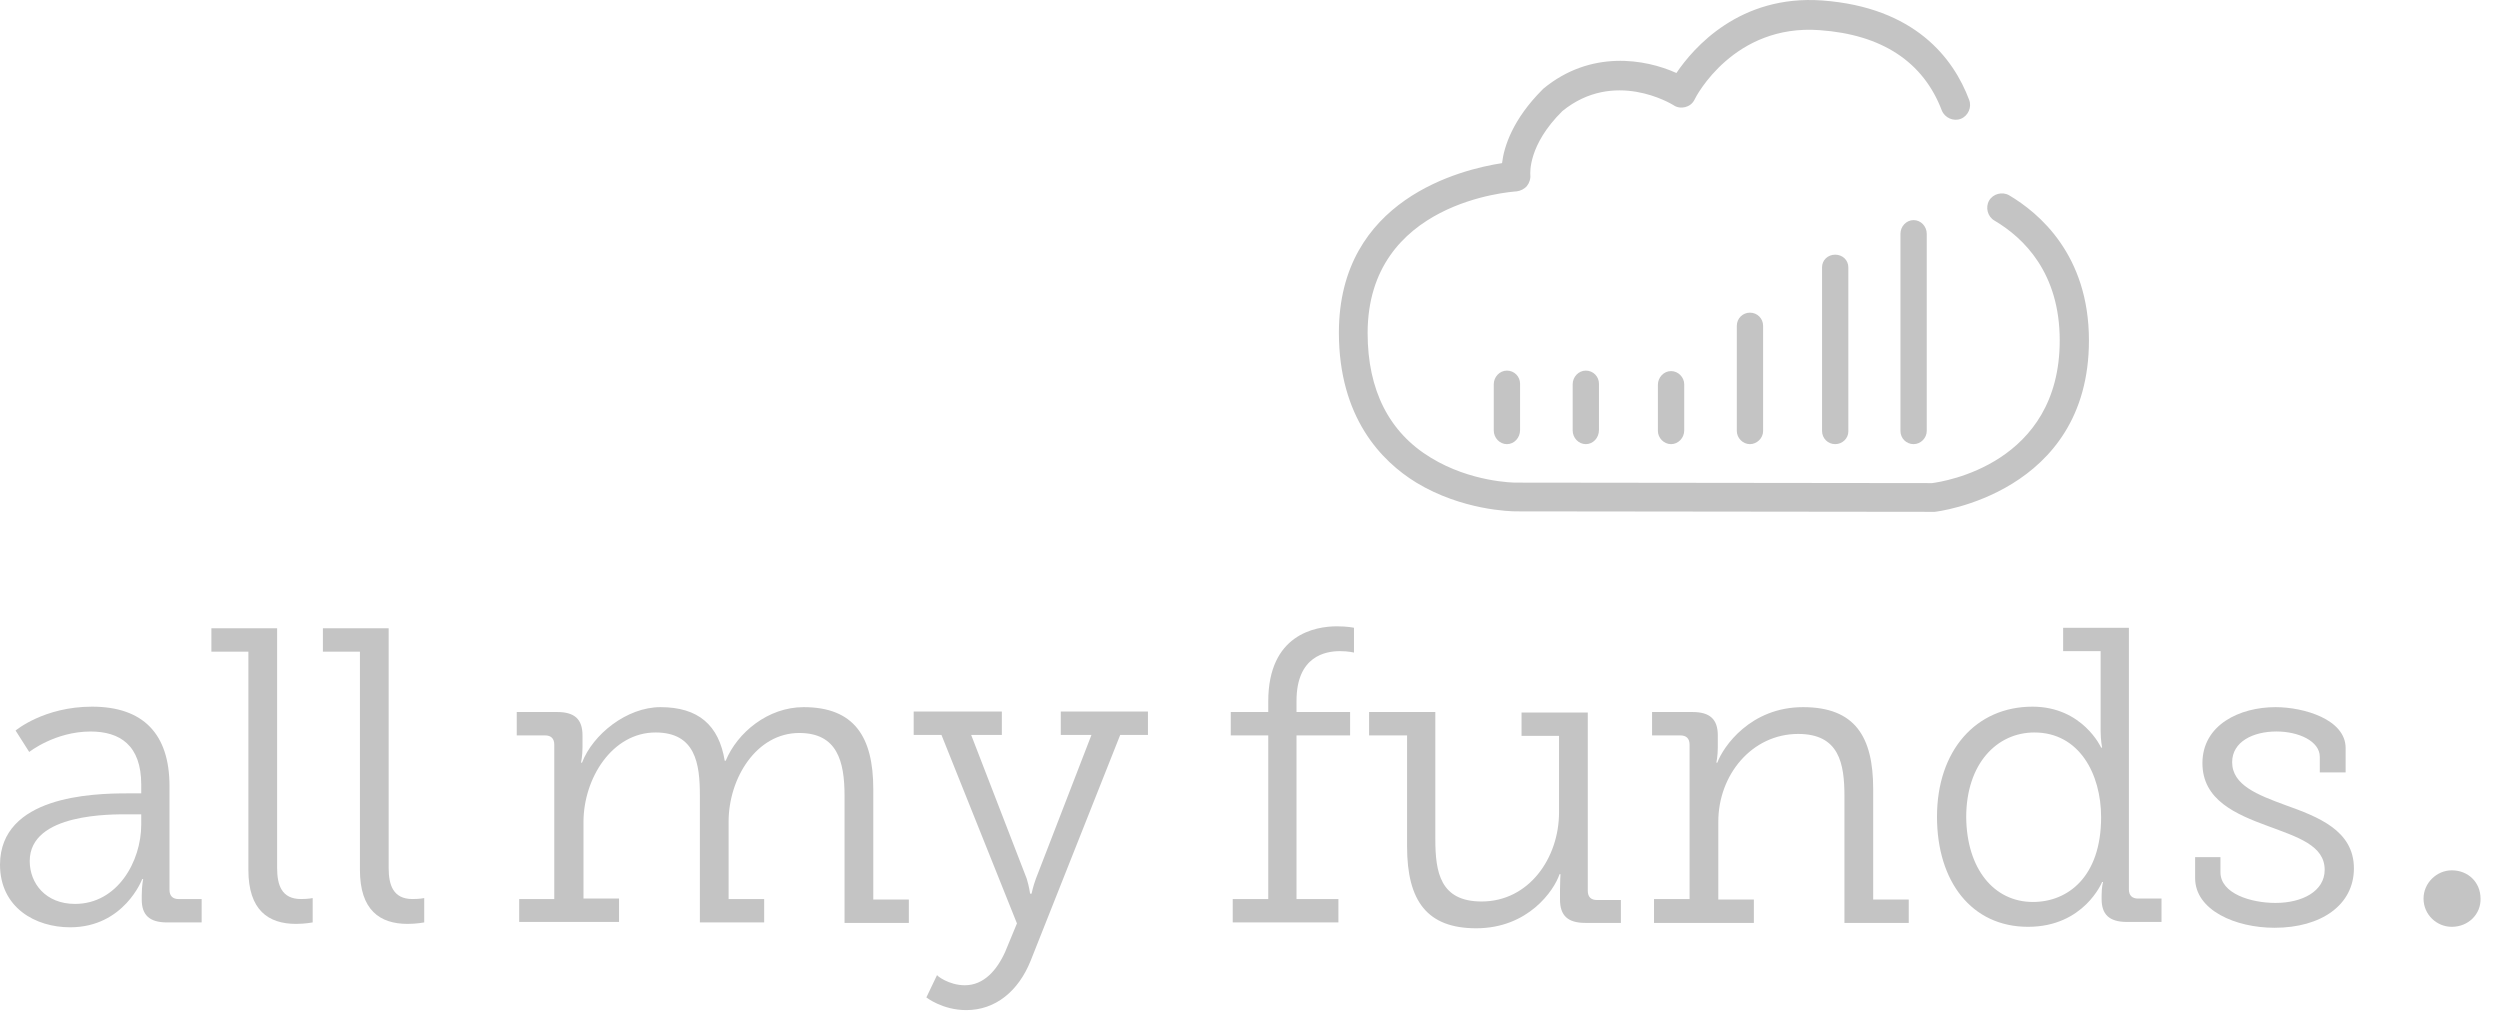
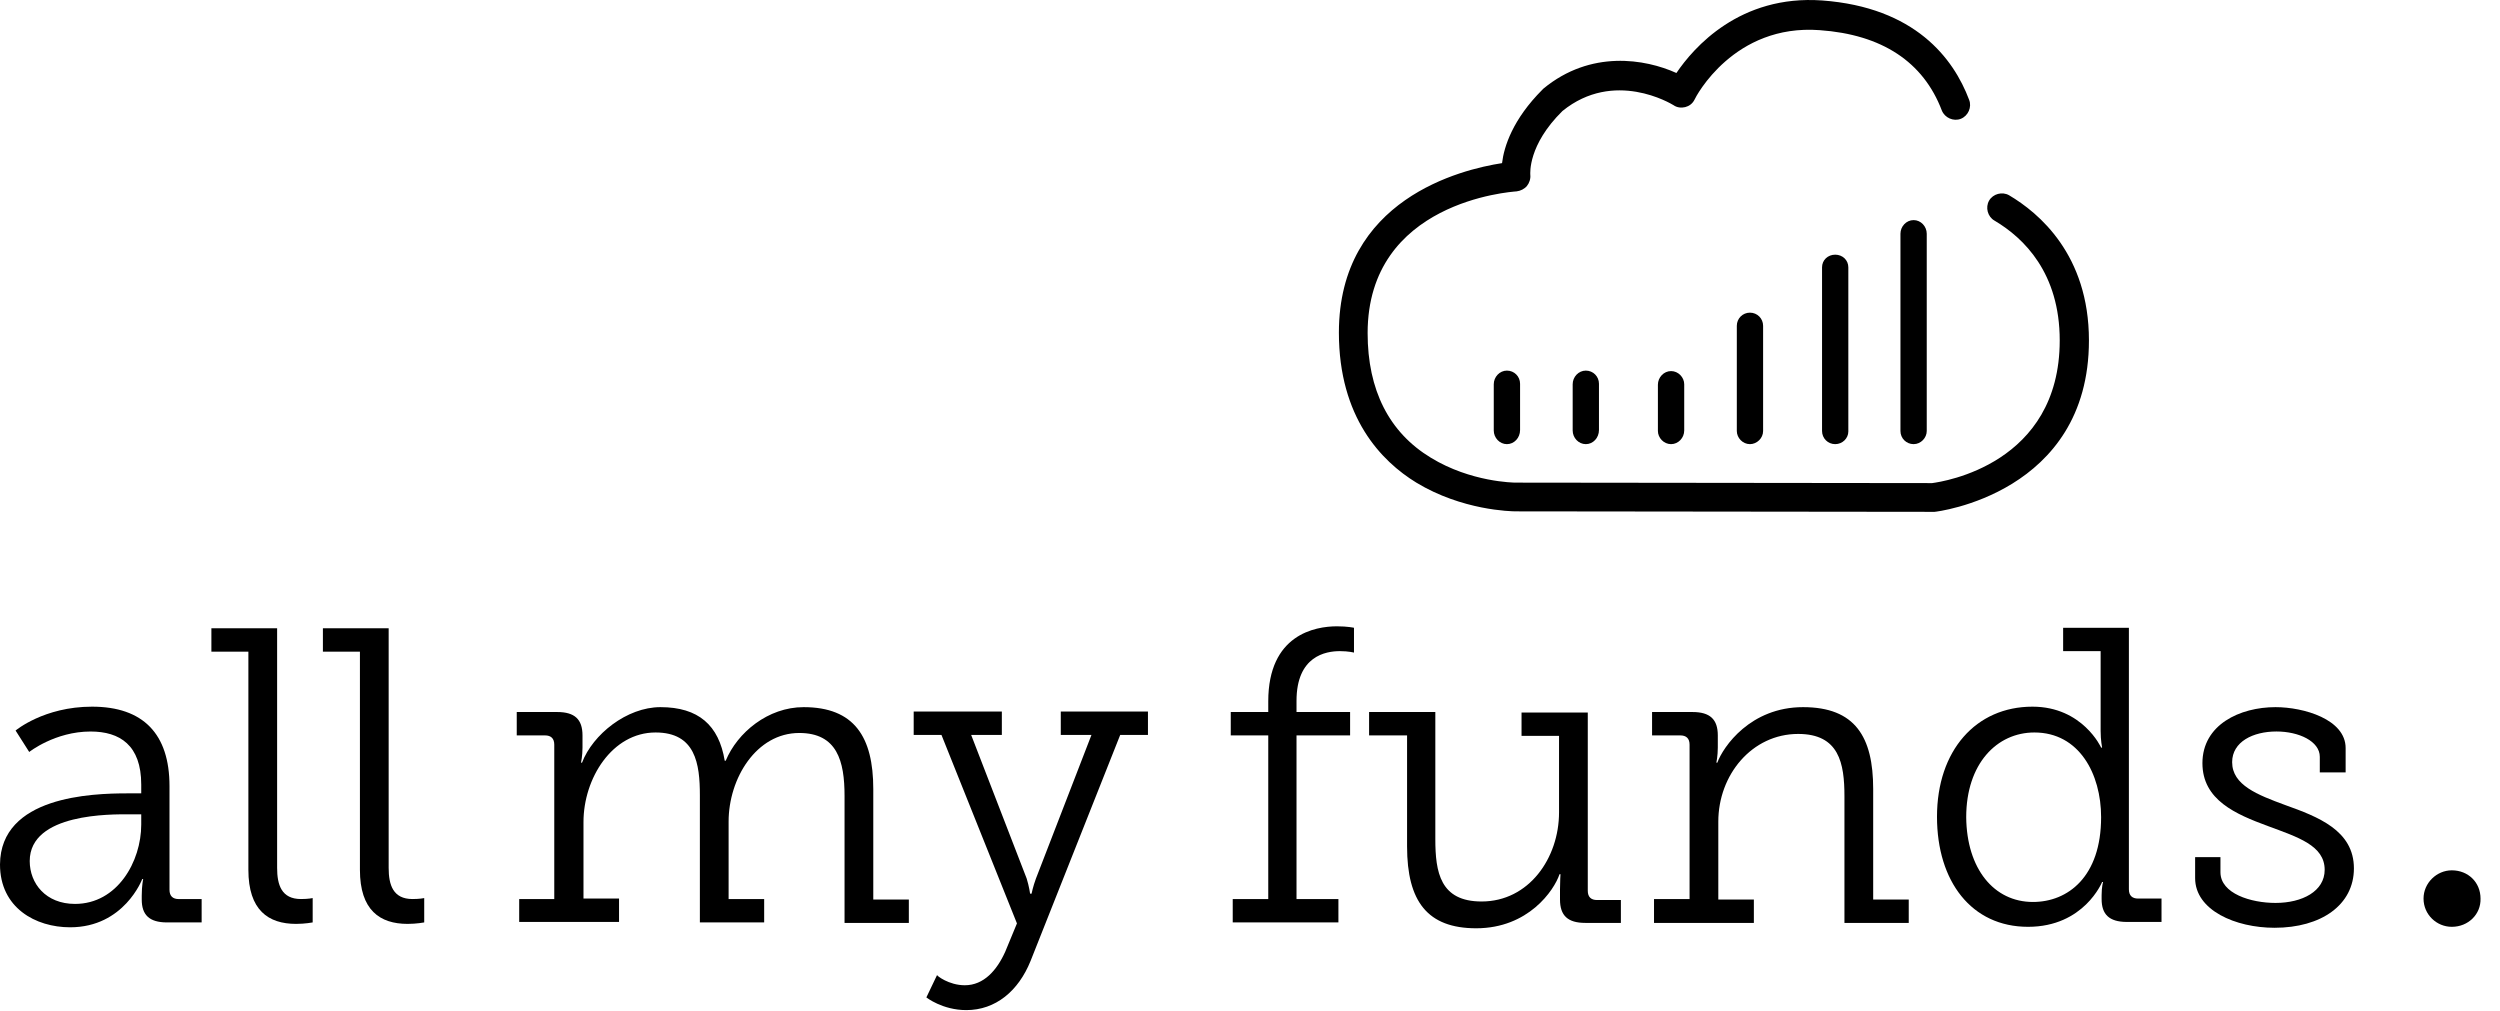
<svg xmlns="http://www.w3.org/2000/svg" width="99" height="40" viewBox="0 0 99 40" fill="none">
-   <path d="M76.569 20.269L60.04 20.25C59.828 20.25 57.9 20.211 56.087 19.112C54.698 18.263 53.02 16.527 53.02 13.171C53.02 7.887 57.861 6.71 59.481 6.46C59.558 5.804 59.905 4.724 61.082 3.547C61.101 3.528 61.101 3.528 61.12 3.509C62.991 1.966 65.151 2.332 66.386 2.891C67.061 1.889 68.893 -0.214 72.153 0.018C75.837 0.288 77.36 2.313 77.977 3.952C78.093 4.242 77.939 4.589 77.65 4.704C77.36 4.82 77.013 4.666 76.897 4.377C76.164 2.448 74.525 1.368 72.056 1.194C68.662 0.943 67.157 3.817 67.1 3.952C67.022 4.107 66.887 4.203 66.733 4.242C66.579 4.28 66.405 4.261 66.27 4.164C66.174 4.107 63.917 2.737 61.873 4.396C60.503 5.746 60.6 6.865 60.6 6.922C60.619 7.077 60.561 7.25 60.465 7.366C60.368 7.482 60.214 7.559 60.06 7.578C59.828 7.597 54.158 7.983 54.158 13.191C54.158 15.447 55.007 17.125 56.665 18.128C58.247 19.093 59.944 19.112 60.021 19.112L76.512 19.131C76.955 19.073 81.565 18.379 81.565 13.48C81.565 10.818 80.157 9.43 78.98 8.735C78.71 8.581 78.614 8.215 78.768 7.945C78.922 7.675 79.289 7.578 79.559 7.732C80.735 8.427 82.722 10.085 82.722 13.48C82.722 19.555 76.666 20.269 76.608 20.269C76.608 20.269 76.589 20.269 76.569 20.269Z" fill="#C4C4C4" />
-   <path d="M59.674 17.588C59.385 17.588 59.153 17.338 59.153 17.048V15.216C59.153 14.927 59.385 14.676 59.674 14.676C59.963 14.676 60.195 14.907 60.195 15.197V17.029C60.195 17.338 59.963 17.588 59.674 17.588Z" fill="#C4C4C4" />
-   <path d="M62.799 17.588C62.509 17.588 62.278 17.338 62.278 17.048V15.216C62.278 14.927 62.509 14.676 62.799 14.676C63.088 14.676 63.319 14.907 63.319 15.197V17.029C63.319 17.338 63.088 17.588 62.799 17.588Z" fill="#C4C4C4" />
-   <path d="M66.174 17.588C65.885 17.588 65.653 17.337 65.653 17.067V15.235C65.653 14.946 65.885 14.695 66.174 14.695C66.463 14.695 66.695 14.946 66.695 15.216V17.048C66.695 17.337 66.463 17.588 66.174 17.588Z" fill="#C4C4C4" />
-   <path d="M69.298 17.588C69.009 17.588 68.778 17.338 68.778 17.068V12.902C68.778 12.612 69.009 12.381 69.298 12.381C69.588 12.381 69.819 12.612 69.819 12.902V17.068C69.819 17.357 69.568 17.588 69.298 17.588Z" fill="#C4C4C4" />
-   <path d="M72.674 17.588C72.384 17.588 72.153 17.357 72.153 17.067V10.587C72.153 10.298 72.384 10.085 72.674 10.085C72.963 10.085 73.194 10.298 73.194 10.587V17.087C73.194 17.357 72.963 17.588 72.674 17.588Z" fill="#C4C4C4" />
-   <path d="M75.779 17.588C75.489 17.588 75.258 17.357 75.258 17.068V9.256C75.258 8.967 75.489 8.716 75.779 8.716C76.068 8.716 76.299 8.967 76.299 9.256V17.068C76.299 17.338 76.068 17.588 75.779 17.588Z" fill="#C4C4C4" />
-   <path d="M5.053 31.417H5.593V31.07C5.593 29.508 4.745 28.968 3.587 28.968C2.179 28.968 1.157 29.778 1.157 29.778L0.617 28.929C0.617 28.929 1.736 27.984 3.645 27.984C5.67 27.984 6.712 29.064 6.712 31.128V35.236C6.712 35.487 6.847 35.603 7.078 35.603H7.985V36.528H6.615C5.902 36.528 5.613 36.22 5.613 35.622V35.468C5.613 35.063 5.67 34.812 5.67 34.812H5.632C5.632 34.812 4.918 36.721 2.777 36.721C1.408 36.721 0 35.95 0 34.233C0.019 31.533 3.626 31.417 5.053 31.417ZM2.97 35.795C4.648 35.795 5.593 34.117 5.593 32.652V32.247H5.111C4.436 32.247 1.177 32.189 1.177 34.098C1.177 34.986 1.813 35.795 2.97 35.795Z" fill="#C4C4C4" />
-   <path d="M9.856 25.805H8.371V24.879H10.974V34.368C10.974 35.043 11.148 35.602 11.919 35.602C12.209 35.602 12.382 35.564 12.382 35.564V36.528C12.382 36.528 12.074 36.586 11.726 36.586C10.627 36.586 9.836 36.046 9.836 34.445V25.805H9.856Z" fill="#C4C4C4" />
-   <path d="M14.272 25.805H12.787V24.879H15.391V34.368C15.391 35.043 15.565 35.602 16.336 35.602C16.625 35.602 16.799 35.564 16.799 35.564V36.528C16.799 36.528 16.49 36.586 16.143 36.586C15.044 36.586 14.253 36.046 14.253 34.445V25.805H14.272Z" fill="#C4C4C4" />
-   <path d="M20.541 35.602H21.949V29.489C21.949 29.238 21.814 29.122 21.582 29.122H20.463V28.196H22.064C22.759 28.196 23.067 28.486 23.067 29.122V29.604C23.067 29.932 23.009 30.202 23.009 30.202H23.048C23.472 29.084 24.822 28.003 26.153 28.003C27.657 28.003 28.468 28.717 28.699 30.125H28.738C29.201 29.006 30.416 28.003 31.823 28.003C33.829 28.003 34.582 29.18 34.582 31.244V35.622H35.99V36.548H33.444V31.514C33.444 30.144 33.154 29.026 31.65 29.026C29.953 29.026 28.853 30.819 28.853 32.536V35.602H30.261V36.528H27.715V31.494C27.715 30.241 27.542 29.006 25.96 29.006C24.244 29.006 23.106 30.819 23.106 32.555V35.583H24.514V36.509H20.56V35.602H20.541Z" fill="#C4C4C4" />
-   <path d="M38.208 39.016C38.96 39.016 39.48 38.419 39.808 37.686L40.271 36.567L37.282 29.103H36.182V28.177H39.673V29.103H38.458L40.657 34.792C40.753 35.101 40.792 35.39 40.792 35.39H40.85C40.85 35.39 40.908 35.101 41.023 34.792L43.222 29.103H42.007V28.177H45.459V29.103H44.36L40.811 38.052C40.329 39.248 39.423 40 38.265 40C37.32 40 36.684 39.498 36.684 39.498L37.108 38.611C37.089 38.631 37.571 39.016 38.208 39.016Z" fill="#C4C4C4" />
-   <path d="M48.816 35.602H50.223V29.122H48.738V28.196H50.223V27.772C50.223 25.13 52.075 24.802 52.943 24.802C53.367 24.802 53.618 24.86 53.618 24.86V25.843C53.618 25.843 53.406 25.785 53.059 25.785C52.499 25.785 51.342 25.978 51.342 27.753V28.196H53.464V29.122H51.342V35.602H53.001V36.528H48.816V35.602Z" fill="#C4C4C4" />
-   <path d="M55.72 29.122H54.216V28.196H56.839V33.23C56.839 34.542 57.032 35.699 58.671 35.699C60.542 35.699 61.738 33.982 61.738 32.169V29.141H60.253V28.215H62.876V35.275C62.876 35.525 63.011 35.641 63.242 35.641H64.187V36.547H62.779C62.085 36.547 61.776 36.258 61.776 35.622V35.217C61.776 34.889 61.796 34.619 61.796 34.619H61.757C61.545 35.255 60.523 36.76 58.459 36.76C56.53 36.76 55.72 35.699 55.72 33.519V29.122Z" fill="#C4C4C4" />
-   <path d="M65.499 35.602H66.907V29.489C66.907 29.238 66.772 29.122 66.54 29.122H65.422V28.196H67.022C67.717 28.196 68.025 28.486 68.025 29.122V29.604C68.025 29.932 67.968 30.202 67.968 30.202H68.006C68.238 29.566 69.318 28.003 71.401 28.003C73.464 28.003 74.178 29.18 74.178 31.244V35.622H75.586V36.548H73.04V31.533C73.04 30.221 72.828 29.064 71.208 29.064C69.376 29.064 68.045 30.684 68.045 32.536V35.622H69.453V36.548H65.499V35.602Z" fill="#C4C4C4" />
-   <path d="M80.485 27.984C82.472 27.984 83.204 29.604 83.204 29.604H83.243C83.243 29.604 83.185 29.315 83.185 28.948V25.785H81.7V24.86H84.304V35.217C84.304 35.468 84.439 35.583 84.67 35.583H85.596V36.509H84.227C83.513 36.509 83.224 36.2 83.224 35.603V35.448C83.224 35.12 83.281 34.928 83.281 34.928H83.243C83.243 34.928 82.529 36.702 80.311 36.702C78.074 36.702 76.705 34.908 76.705 32.343C76.705 29.72 78.248 27.984 80.485 27.984ZM80.504 35.718C81.893 35.718 83.204 34.715 83.204 32.362C83.204 30.646 82.336 29.006 80.562 29.006C79.077 29.006 77.862 30.241 77.862 32.362C77.881 34.407 78.961 35.718 80.504 35.718Z" fill="#C4C4C4" />
-   <path d="M86.908 33.943H87.93V34.541C87.93 35.39 89.145 35.756 90.109 35.756C91.17 35.756 92.057 35.294 92.057 34.445C92.057 33.48 90.996 33.153 89.801 32.709C88.547 32.246 87.216 31.687 87.216 30.221C87.216 28.697 88.701 28.003 90.109 28.003C91.228 28.003 92.887 28.485 92.887 29.623V30.587H91.864V29.97C91.864 29.353 91.035 28.967 90.148 28.967C89.222 28.967 88.393 29.372 88.393 30.182C88.393 31.089 89.396 31.475 90.495 31.88C91.787 32.343 93.215 32.883 93.215 34.387C93.215 35.834 91.922 36.74 90.071 36.74C88.528 36.74 86.927 36.046 86.927 34.773V33.943H86.908Z" fill="#C4C4C4" />
-   <path d="M97.091 36.702C96.493 36.702 95.972 36.22 95.972 35.583C95.972 34.966 96.493 34.465 97.091 34.465C97.747 34.465 98.229 34.947 98.229 35.583C98.248 36.2 97.747 36.702 97.091 36.702Z" fill="#C4C4C4" />
+   <path d="M76.569 20.269L60.04 20.25C59.828 20.25 57.9 20.211 56.087 19.112C54.698 18.263 53.02 16.527 53.02 13.171C53.02 7.887 57.861 6.71 59.481 6.46C59.558 5.804 59.905 4.724 61.082 3.547C61.101 3.528 61.101 3.528 61.12 3.509C62.991 1.966 65.151 2.332 66.386 2.891C67.061 1.889 68.893 -0.214 72.153 0.018C75.837 0.288 77.36 2.313 77.977 3.952C78.093 4.242 77.939 4.589 77.65 4.704C77.36 4.82 77.013 4.666 76.897 4.377C76.164 2.448 74.525 1.368 72.056 1.194C68.662 0.943 67.157 3.817 67.1 3.952C67.022 4.107 66.887 4.203 66.733 4.242C66.579 4.28 66.405 4.261 66.27 4.164C66.174 4.107 63.917 2.737 61.873 4.396C60.503 5.746 60.6 6.865 60.6 6.922C60.619 7.077 60.561 7.25 60.465 7.366C60.368 7.482 60.214 7.559 60.06 7.578C59.828 7.597 54.158 7.983 54.158 13.191C54.158 15.447 55.007 17.125 56.665 18.128C58.247 19.093 59.944 19.112 60.021 19.112L76.512 19.131C76.955 19.073 81.565 18.379 81.565 13.48C81.565 10.818 80.157 9.43 78.98 8.735C78.71 8.581 78.614 8.215 78.768 7.945C78.922 7.675 79.289 7.578 79.559 7.732C80.735 8.427 82.722 10.085 82.722 13.48C82.722 19.555 76.666 20.269 76.608 20.269C76.608 20.269 76.589 20.269 76.569 20.269Z" fill="#000000" />
+   <path d="M59.674 17.588C59.385 17.588 59.153 17.338 59.153 17.048V15.216C59.153 14.927 59.385 14.676 59.674 14.676C59.963 14.676 60.195 14.907 60.195 15.197V17.029C60.195 17.338 59.963 17.588 59.674 17.588Z" fill="#000000" />
+   <path d="M62.799 17.588C62.509 17.588 62.278 17.338 62.278 17.048V15.216C62.278 14.927 62.509 14.676 62.799 14.676C63.088 14.676 63.319 14.907 63.319 15.197V17.029C63.319 17.338 63.088 17.588 62.799 17.588Z" fill="#000000" />
+   <path d="M66.174 17.588C65.885 17.588 65.653 17.337 65.653 17.067V15.235C65.653 14.946 65.885 14.695 66.174 14.695C66.463 14.695 66.695 14.946 66.695 15.216V17.048C66.695 17.337 66.463 17.588 66.174 17.588Z" fill="#000000" />
+   <path d="M69.298 17.588C69.009 17.588 68.778 17.338 68.778 17.068V12.902C68.778 12.612 69.009 12.381 69.298 12.381C69.588 12.381 69.819 12.612 69.819 12.902V17.068C69.819 17.357 69.568 17.588 69.298 17.588Z" fill="#000000" />
+   <path d="M72.674 17.588C72.384 17.588 72.153 17.357 72.153 17.067V10.587C72.153 10.298 72.384 10.085 72.674 10.085C72.963 10.085 73.194 10.298 73.194 10.587V17.087C73.194 17.357 72.963 17.588 72.674 17.588Z" fill="#000000" />
+   <path d="M75.779 17.588C75.489 17.588 75.258 17.357 75.258 17.068V9.256C75.258 8.967 75.489 8.716 75.779 8.716C76.068 8.716 76.299 8.967 76.299 9.256V17.068C76.299 17.338 76.068 17.588 75.779 17.588Z" fill="#000000" />
+   <path d="M5.053 31.417H5.593V31.07C5.593 29.508 4.745 28.968 3.587 28.968C2.179 28.968 1.157 29.778 1.157 29.778L0.617 28.929C0.617 28.929 1.736 27.984 3.645 27.984C5.67 27.984 6.712 29.064 6.712 31.128V35.236C6.712 35.487 6.847 35.603 7.078 35.603H7.985V36.528H6.615C5.902 36.528 5.613 36.22 5.613 35.622V35.468C5.613 35.063 5.67 34.812 5.67 34.812H5.632C5.632 34.812 4.918 36.721 2.777 36.721C1.408 36.721 0 35.95 0 34.233C0.019 31.533 3.626 31.417 5.053 31.417ZM2.97 35.795C4.648 35.795 5.593 34.117 5.593 32.652V32.247H5.111C4.436 32.247 1.177 32.189 1.177 34.098C1.177 34.986 1.813 35.795 2.97 35.795Z" fill="#000000" />
+   <path d="M9.856 25.805H8.371V24.879H10.974V34.368C10.974 35.043 11.148 35.602 11.919 35.602C12.209 35.602 12.382 35.564 12.382 35.564V36.528C12.382 36.528 12.074 36.586 11.726 36.586C10.627 36.586 9.836 36.046 9.836 34.445V25.805H9.856Z" fill="#000000" />
+   <path d="M14.272 25.805H12.787V24.879H15.391V34.368C15.391 35.043 15.565 35.602 16.336 35.602C16.625 35.602 16.799 35.564 16.799 35.564V36.528C16.799 36.528 16.49 36.586 16.143 36.586C15.044 36.586 14.253 36.046 14.253 34.445V25.805H14.272Z" fill="#000000" />
+   <path d="M20.541 35.602H21.949V29.489C21.949 29.238 21.814 29.122 21.582 29.122H20.463V28.196H22.064C22.759 28.196 23.067 28.486 23.067 29.122V29.604C23.067 29.932 23.009 30.202 23.009 30.202H23.048C23.472 29.084 24.822 28.003 26.153 28.003C27.657 28.003 28.468 28.717 28.699 30.125H28.738C29.201 29.006 30.416 28.003 31.823 28.003C33.829 28.003 34.582 29.18 34.582 31.244V35.622H35.99V36.548H33.444V31.514C33.444 30.144 33.154 29.026 31.65 29.026C29.953 29.026 28.853 30.819 28.853 32.536V35.602H30.261V36.528H27.715V31.494C27.715 30.241 27.542 29.006 25.96 29.006C24.244 29.006 23.106 30.819 23.106 32.555V35.583H24.514V36.509H20.56V35.602H20.541Z" fill="#000000" />
+   <path d="M38.208 39.016C38.96 39.016 39.48 38.419 39.808 37.686L40.271 36.567L37.282 29.103H36.182V28.177H39.673V29.103H38.458L40.657 34.792C40.753 35.101 40.792 35.39 40.792 35.39H40.85C40.85 35.39 40.908 35.101 41.023 34.792L43.222 29.103H42.007V28.177H45.459V29.103H44.36L40.811 38.052C40.329 39.248 39.423 40 38.265 40C37.32 40 36.684 39.498 36.684 39.498L37.108 38.611C37.089 38.631 37.571 39.016 38.208 39.016Z" fill="#000000" />
+   <path d="M48.816 35.602H50.223V29.122H48.738V28.196H50.223V27.772C50.223 25.13 52.075 24.802 52.943 24.802C53.367 24.802 53.618 24.86 53.618 24.86V25.843C53.618 25.843 53.406 25.785 53.059 25.785C52.499 25.785 51.342 25.978 51.342 27.753V28.196H53.464V29.122H51.342V35.602H53.001V36.528H48.816V35.602Z" fill="#000000" />
+   <path d="M55.72 29.122H54.216V28.196H56.839V33.23C56.839 34.542 57.032 35.699 58.671 35.699C60.542 35.699 61.738 33.982 61.738 32.169V29.141H60.253V28.215H62.876V35.275C62.876 35.525 63.011 35.641 63.242 35.641H64.187V36.547H62.779C62.085 36.547 61.776 36.258 61.776 35.622V35.217C61.776 34.889 61.796 34.619 61.796 34.619H61.757C61.545 35.255 60.523 36.76 58.459 36.76C56.53 36.76 55.72 35.699 55.72 33.519V29.122Z" fill="#000000" />
+   <path d="M65.499 35.602H66.907V29.489C66.907 29.238 66.772 29.122 66.54 29.122H65.422V28.196H67.022C67.717 28.196 68.025 28.486 68.025 29.122V29.604C68.025 29.932 67.968 30.202 67.968 30.202H68.006C68.238 29.566 69.318 28.003 71.401 28.003C73.464 28.003 74.178 29.18 74.178 31.244V35.622H75.586V36.548H73.04V31.533C73.04 30.221 72.828 29.064 71.208 29.064C69.376 29.064 68.045 30.684 68.045 32.536V35.622H69.453V36.548H65.499V35.602Z" fill="#000000" />
+   <path d="M80.485 27.984C82.472 27.984 83.204 29.604 83.204 29.604H83.243C83.243 29.604 83.185 29.315 83.185 28.948V25.785H81.7V24.86H84.304V35.217C84.304 35.468 84.439 35.583 84.67 35.583H85.596V36.509H84.227C83.513 36.509 83.224 36.2 83.224 35.603V35.448C83.224 35.12 83.281 34.928 83.281 34.928H83.243C83.243 34.928 82.529 36.702 80.311 36.702C78.074 36.702 76.705 34.908 76.705 32.343C76.705 29.72 78.248 27.984 80.485 27.984ZM80.504 35.718C81.893 35.718 83.204 34.715 83.204 32.362C83.204 30.646 82.336 29.006 80.562 29.006C79.077 29.006 77.862 30.241 77.862 32.362C77.881 34.407 78.961 35.718 80.504 35.718Z" fill="#000000" />
+   <path d="M86.908 33.943H87.93V34.541C87.93 35.39 89.145 35.756 90.109 35.756C91.17 35.756 92.057 35.294 92.057 34.445C92.057 33.48 90.996 33.153 89.801 32.709C88.547 32.246 87.216 31.687 87.216 30.221C87.216 28.697 88.701 28.003 90.109 28.003C91.228 28.003 92.887 28.485 92.887 29.623V30.587H91.864V29.97C91.864 29.353 91.035 28.967 90.148 28.967C89.222 28.967 88.393 29.372 88.393 30.182C88.393 31.089 89.396 31.475 90.495 31.88C91.787 32.343 93.215 32.883 93.215 34.387C93.215 35.834 91.922 36.74 90.071 36.74C88.528 36.74 86.927 36.046 86.927 34.773V33.943H86.908Z" fill="#000000" />
+   <path d="M97.091 36.702C96.493 36.702 95.972 36.22 95.972 35.583C95.972 34.966 96.493 34.465 97.091 34.465C97.747 34.465 98.229 34.947 98.229 35.583C98.248 36.2 97.747 36.702 97.091 36.702Z" fill="#000000" />
</svg>
